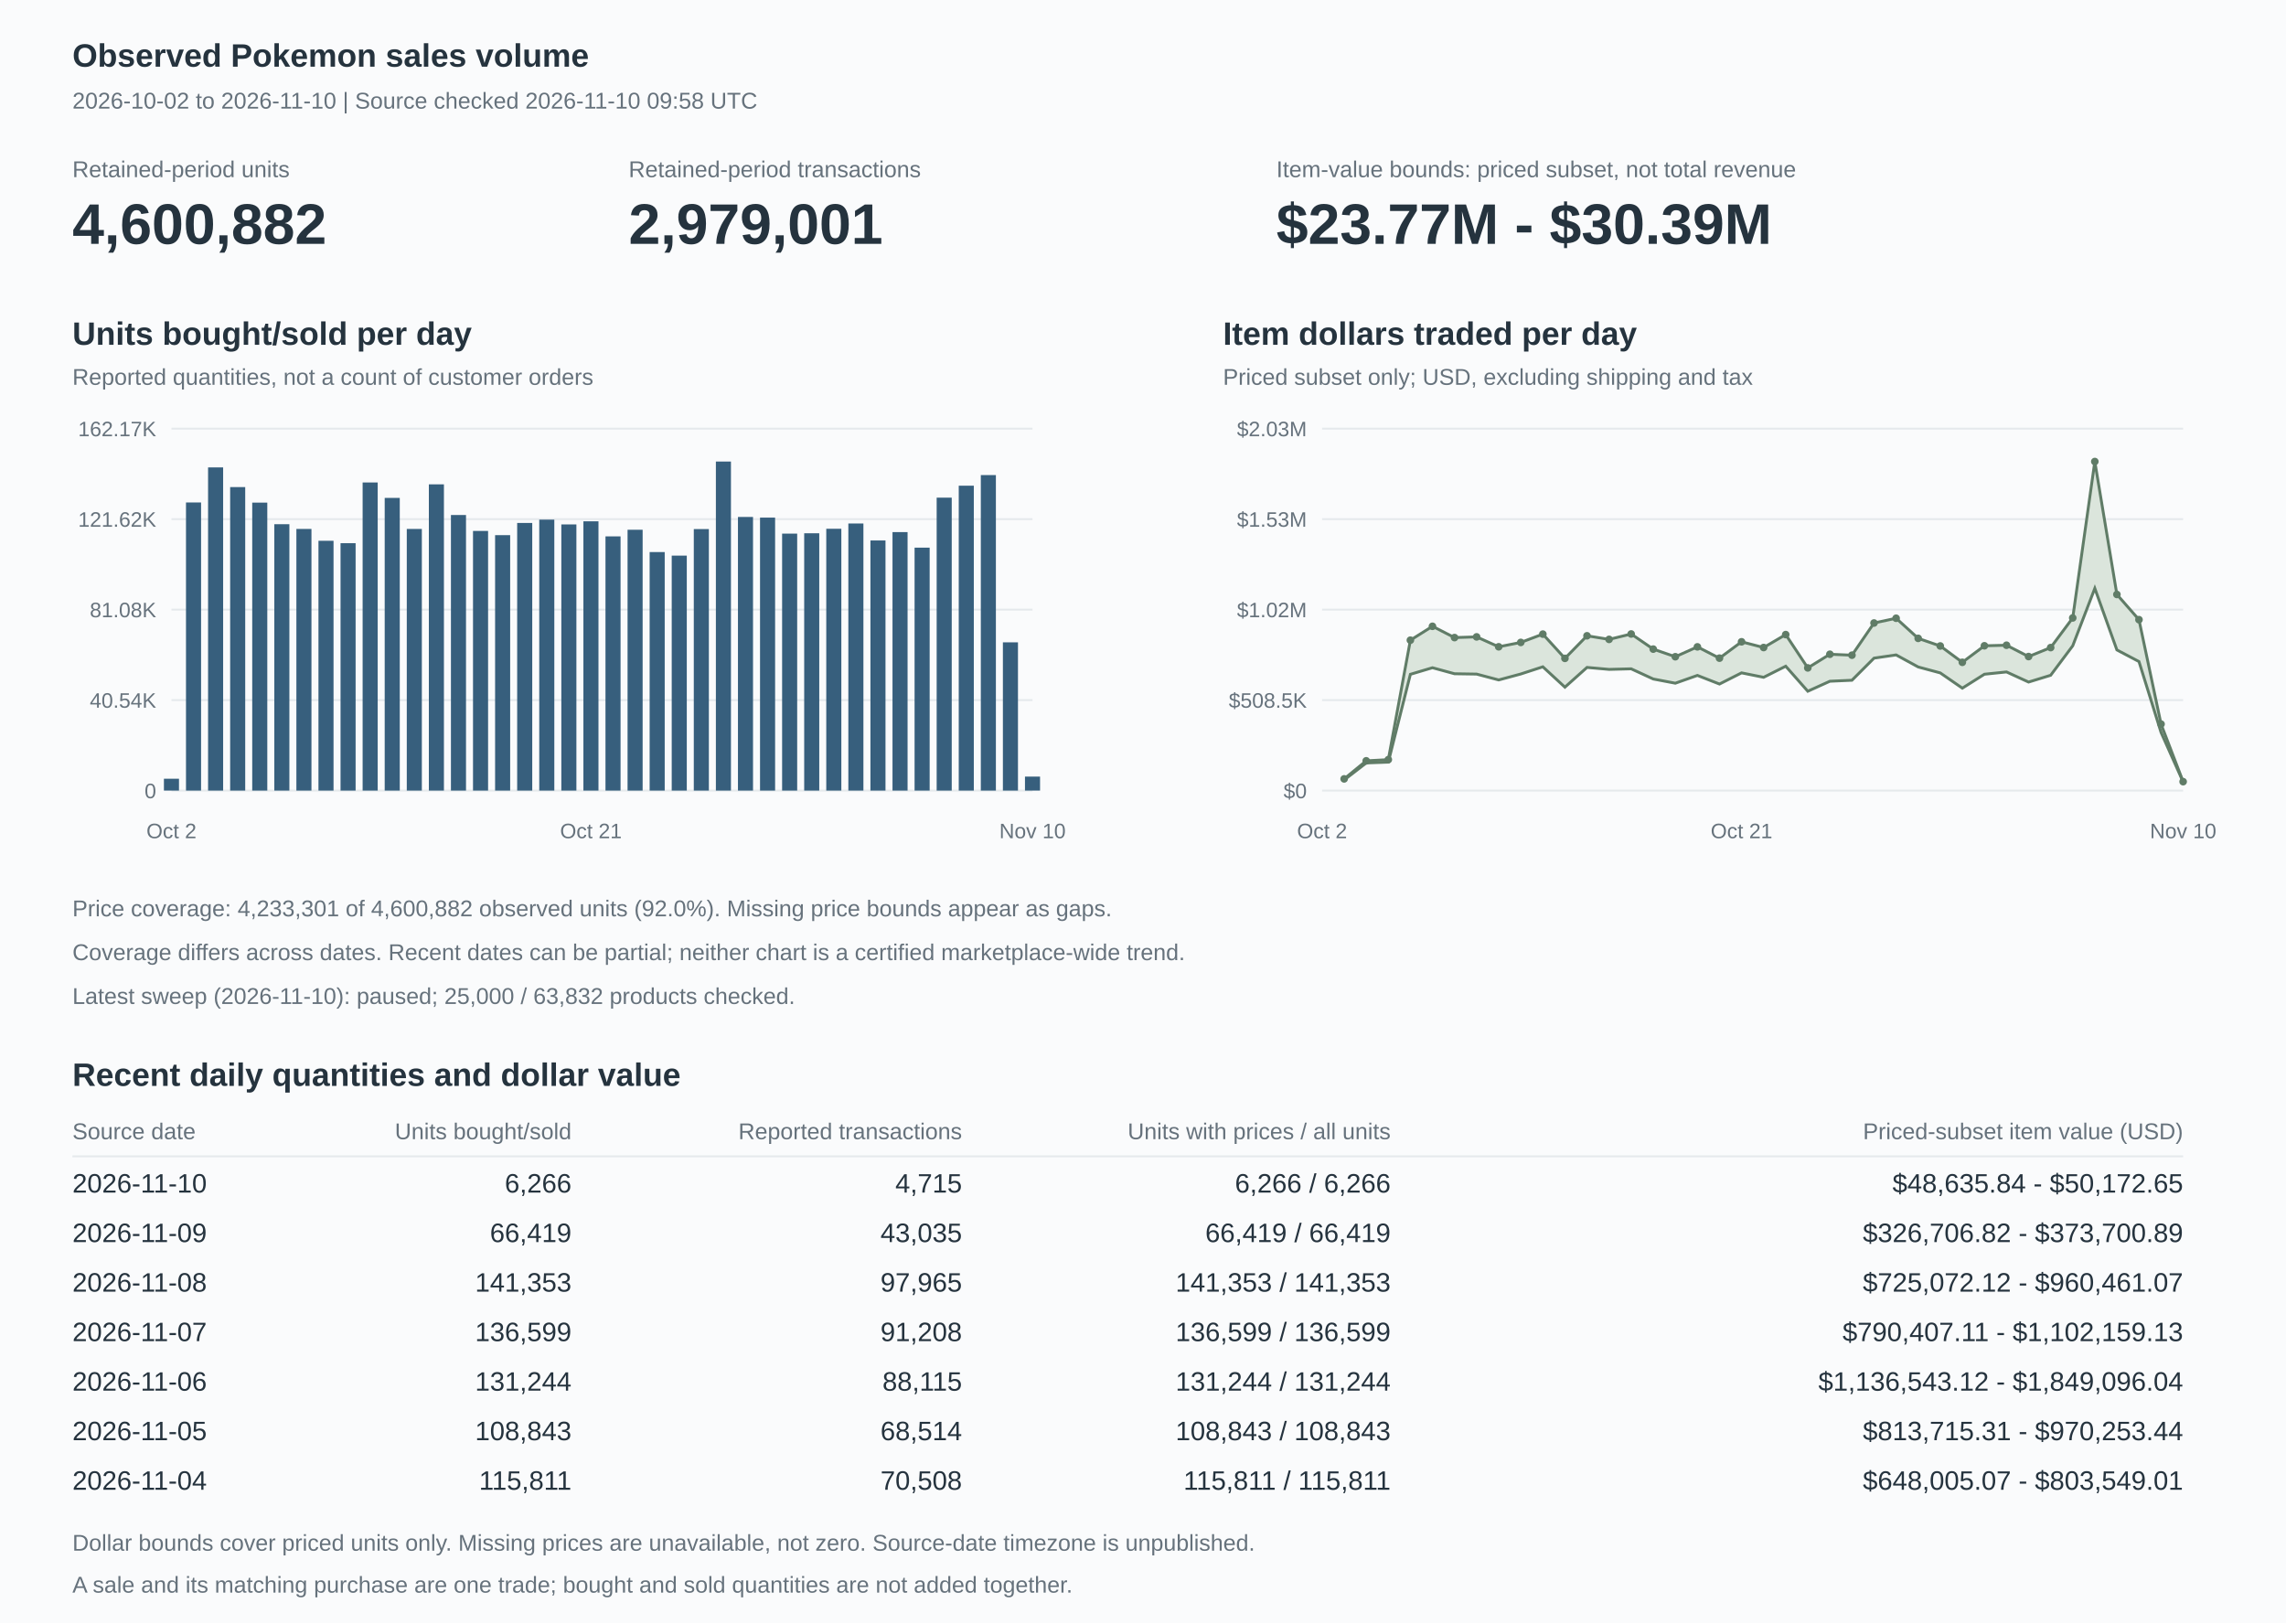
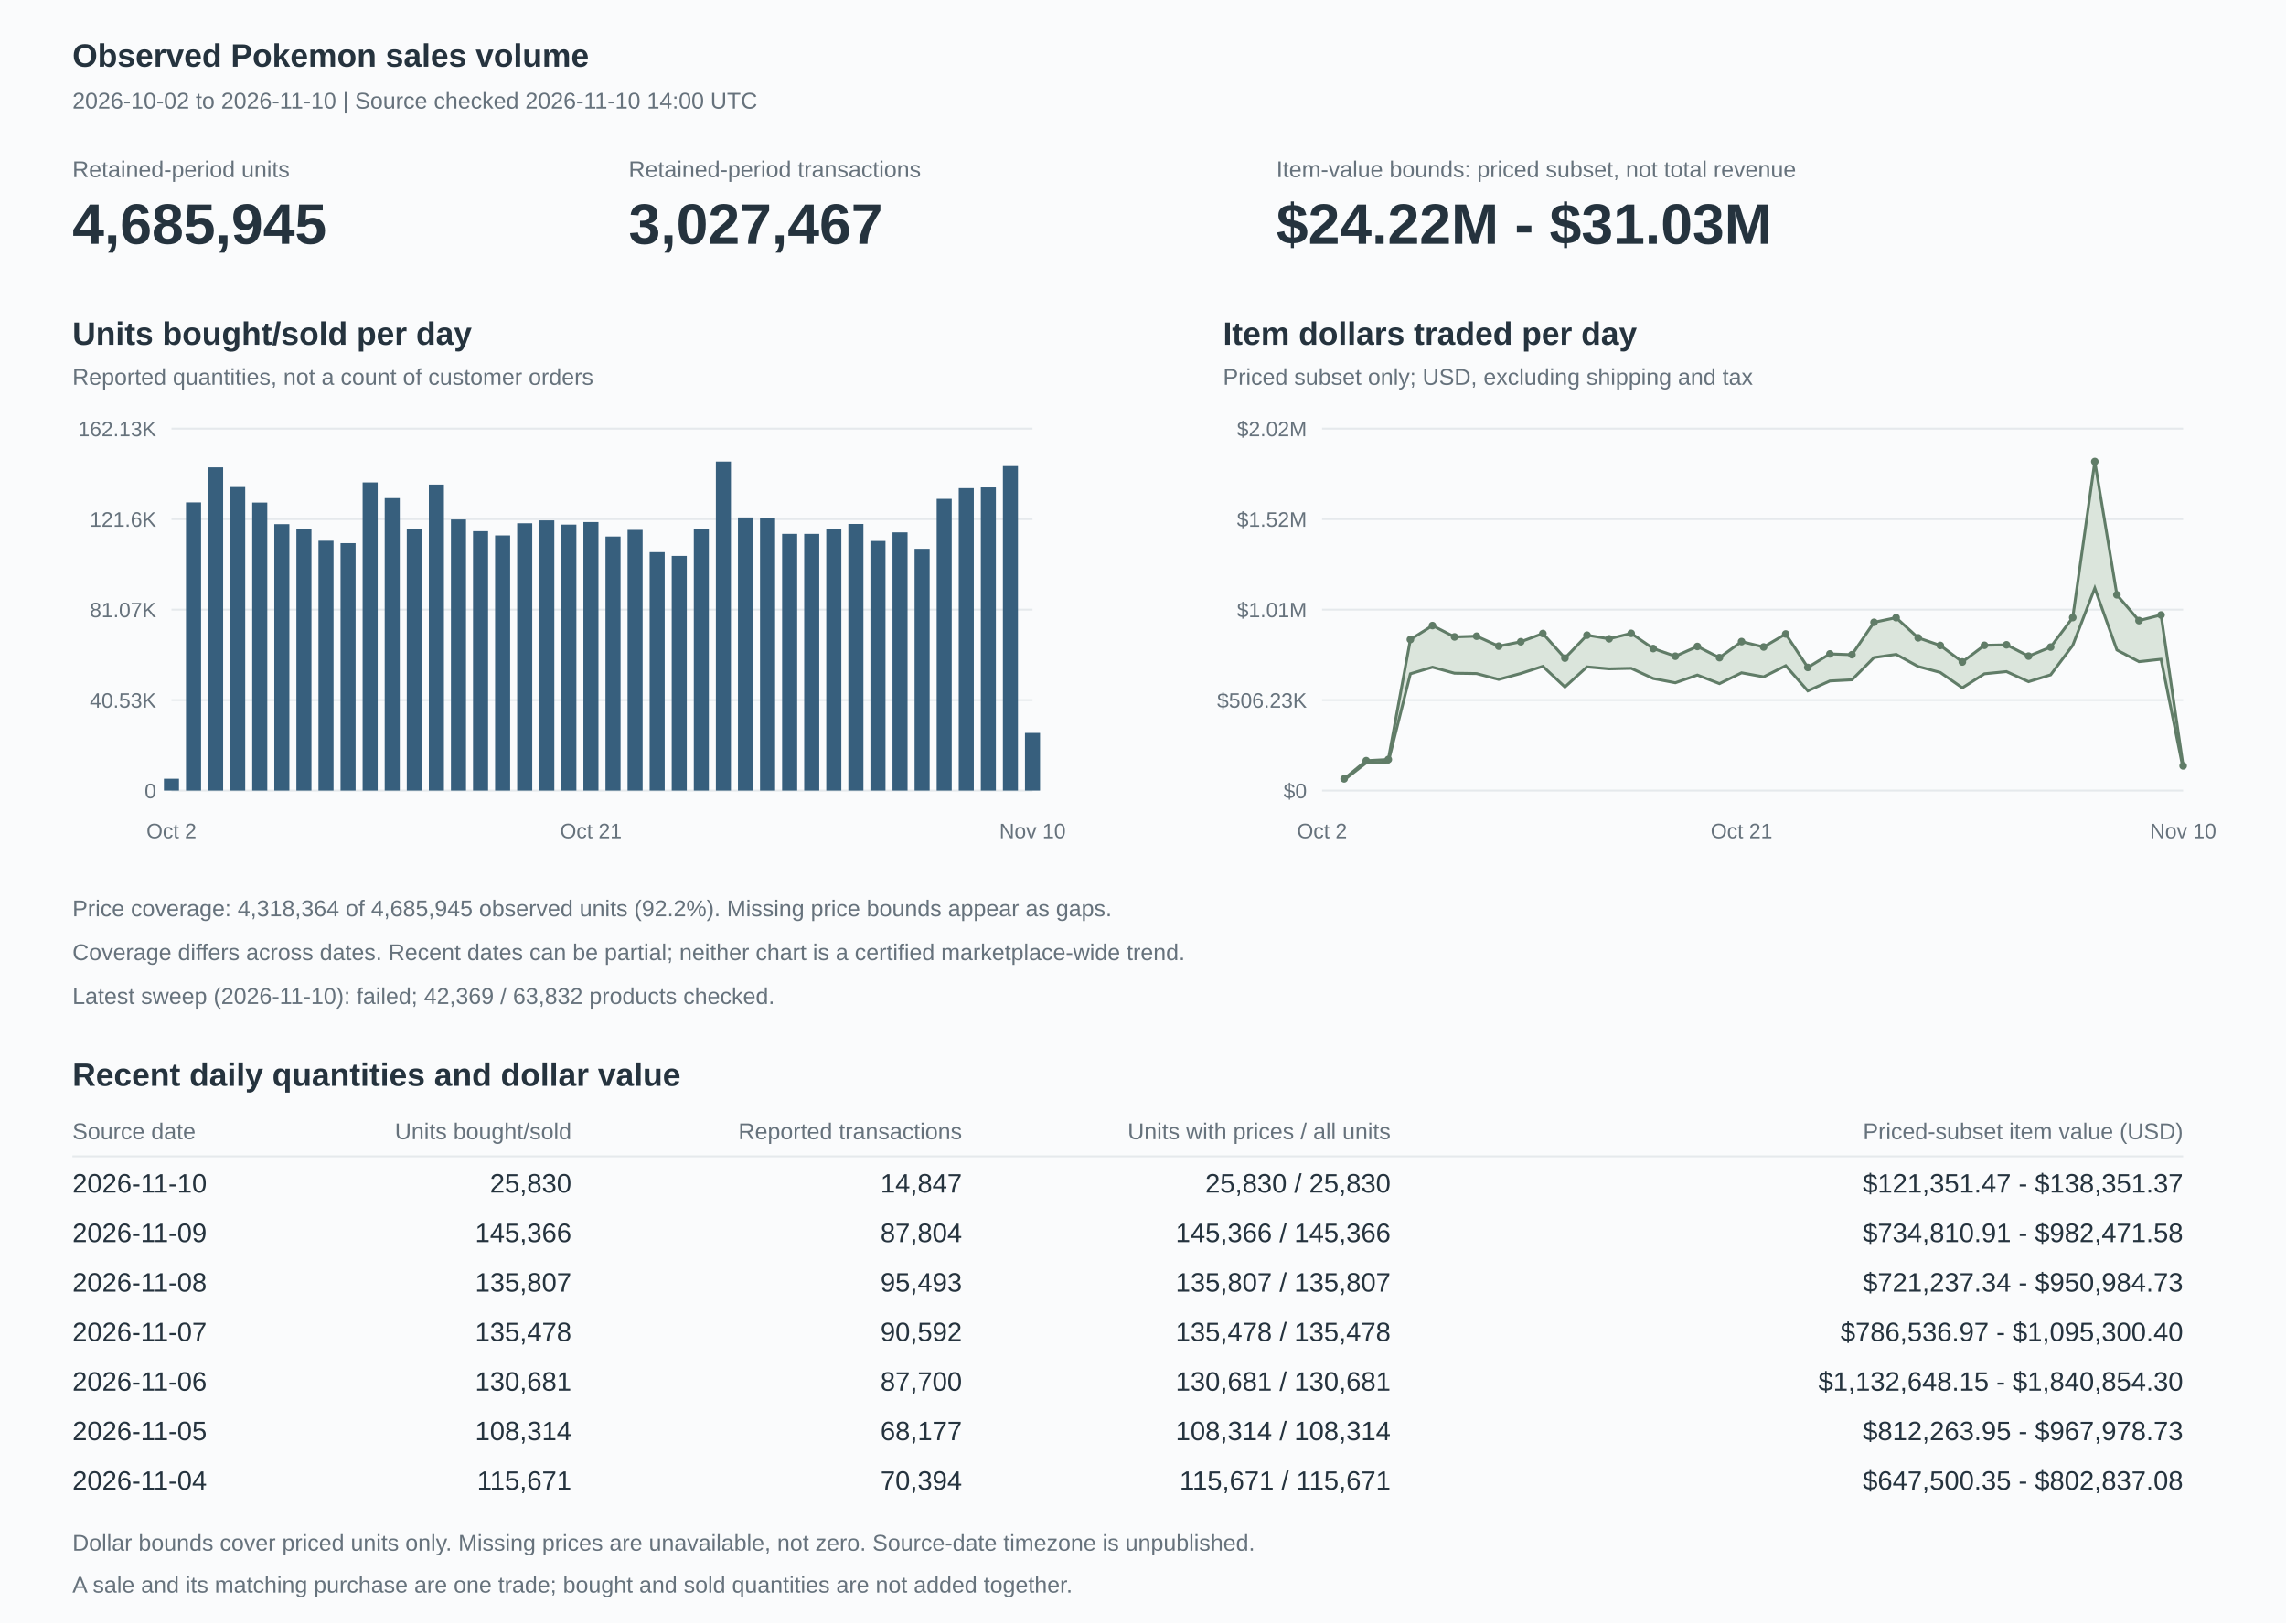
<svg xmlns="http://www.w3.org/2000/svg" width="1200" height="852" viewBox="0 0 1200 852" role="img" aria-labelledby="title description">
  <style>text{font-family:Arial,Helvetica,sans-serif;fill:#25333e;font-size:14px}.heading{font-size:17px;font-weight:600}.muted{fill:#66727c;font-size:12px}.axis{fill:#66727c;font-size:11px}.value{font-size:30px;font-weight:600}.grid{stroke:#e5e9ec;stroke-width:1}</style>
  <rect width="1200" height="852" fill="#fafbfc" />
  <text x="38" y="35" class="heading">Observed Pokemon sales volume</text>
-   <text x="38" y="57" class="muted">2026-10-02 to 2026-11-10 | Source checked 2026-11-10 09:58 UTC</text>
+   <text x="38" y="57" class="muted">2026-10-02 to 2026-11-10 | Source checked 2026-11-10 14:00 UTC</text>
  <text x="38" y="93" class="muted">Retained-period units</text>
-   <text x="38" y="128" class="value">4,600,882</text>
+   <text x="38" y="128" class="value">4,685,945</text>
  <text x="330" y="93" class="muted">Retained-period transactions</text>
-   <text x="330" y="128" class="value">2,979,001</text>
+   <text x="330" y="128" class="value">3,027,467</text>
  <text x="670" y="93" class="muted">Item-value bounds: priced subset, not total revenue</text>
-   <text x="670" y="128" class="value">$23.77M - $30.39M</text>
+   <text x="670" y="128" class="value">$24.22M - $31.03M</text>
  <text x="38" y="181" class="heading">Units bought/sold per day</text>
  <text x="38" y="202" class="muted">Reported quantities, not a count of customer orders</text>
  <path d="M90,415h452" class="grid" />
  <text x="82" y="419" text-anchor="end" class="axis">0</text>
  <path d="M90,367.5h452" class="grid" />
-   <text x="82" y="371.5" text-anchor="end" class="axis">40.54K</text>
+   <text x="82" y="371.5" text-anchor="end" class="axis">40.53K</text>
  <path d="M90,320h452" class="grid" />
-   <text x="82" y="324" text-anchor="end" class="axis">81.08K</text>
+   <text x="82" y="324" text-anchor="end" class="axis">81.07K</text>
  <path d="M90,272.5h452" class="grid" />
-   <text x="82" y="276.5" text-anchor="end" class="axis">121.62K</text>
+   <text x="82" y="276.5" text-anchor="end" class="axis">121.6K</text>
  <path d="M90,225h452" class="grid" />
-   <text x="82" y="229" text-anchor="end" class="axis">162.17K</text>
-   <rect x="86.045" y="408.776" width="7.91" height="6.224" fill="#375f7d" />
-   <rect x="97.635" y="263.761" width="7.91" height="151.239" fill="#375f7d" />
-   <rect x="109.224" y="245.353" width="7.91" height="169.647" fill="#375f7d" />
-   <rect x="120.814" y="255.685" width="7.91" height="159.315" fill="#375f7d" />
-   <rect x="132.404" y="263.837" width="7.91" height="151.163" fill="#375f7d" />
-   <rect x="143.994" y="275.168" width="7.91" height="139.832" fill="#375f7d" />
-   <rect x="155.583" y="277.656" width="7.91" height="137.344" fill="#375f7d" />
-   <rect x="167.173" y="283.872" width="7.91" height="131.128" fill="#375f7d" />
-   <rect x="178.763" y="285.134" width="7.91" height="129.866" fill="#375f7d" />
-   <rect x="190.353" y="253.263" width="7.91" height="161.737" fill="#375f7d" />
-   <rect x="201.942" y="261.366" width="7.91" height="153.634" fill="#375f7d" />
-   <rect x="213.532" y="277.658" width="7.91" height="137.342" fill="#375f7d" />
-   <rect x="225.122" y="254.245" width="7.91" height="160.755" fill="#375f7d" />
-   <rect x="236.712" y="270.341" width="7.91" height="144.659" fill="#375f7d" />
-   <rect x="248.301" y="278.703" width="7.91" height="136.297" fill="#375f7d" />
-   <rect x="259.891" y="280.915" width="7.91" height="134.085" fill="#375f7d" />
-   <rect x="271.481" y="274.514" width="7.91" height="140.486" fill="#375f7d" />
-   <rect x="283.071" y="272.769" width="7.91" height="142.231" fill="#375f7d" />
-   <rect x="294.66" y="275.283" width="7.91" height="139.717" fill="#375f7d" />
-   <rect x="306.25" y="273.649" width="7.91" height="141.351" fill="#375f7d" />
-   <rect x="317.84" y="281.557" width="7.91" height="133.443" fill="#375f7d" />
-   <rect x="329.43" y="278.082" width="7.91" height="136.918" fill="#375f7d" />
-   <rect x="341.019" y="289.795" width="7.91" height="125.205" fill="#375f7d" />
-   <rect x="352.609" y="291.658" width="7.91" height="123.342" fill="#375f7d" />
-   <rect x="364.199" y="277.727" width="7.91" height="137.273" fill="#375f7d" />
+   <text x="82" y="229" text-anchor="end" class="axis">162.13K</text>
+   <rect x="86.045" y="408.775" width="7.91" height="6.225" fill="#375f7d" />
+   <rect x="97.635" y="263.732" width="7.91" height="151.268" fill="#375f7d" />
+   <rect x="109.224" y="245.321" width="7.91" height="169.679" fill="#375f7d" />
+   <rect x="120.814" y="255.654" width="7.91" height="159.346" fill="#375f7d" />
+   <rect x="132.404" y="263.808" width="7.91" height="151.192" fill="#375f7d" />
+   <rect x="143.994" y="275.141" width="7.91" height="139.859" fill="#375f7d" />
+   <rect x="155.583" y="277.63" width="7.91" height="137.37" fill="#375f7d" />
+   <rect x="167.173" y="283.847" width="7.91" height="131.153" fill="#375f7d" />
+   <rect x="178.763" y="285.109" width="7.91" height="129.891" fill="#375f7d" />
+   <rect x="190.353" y="253.232" width="7.91" height="161.768" fill="#375f7d" />
+   <rect x="201.942" y="261.477" width="7.91" height="153.523" fill="#375f7d" />
+   <rect x="213.532" y="277.774" width="7.91" height="137.226" fill="#375f7d" />
+   <rect x="225.122" y="254.362" width="7.91" height="160.638" fill="#375f7d" />
+   <rect x="236.712" y="272.683" width="7.91" height="142.317" fill="#375f7d" />
+   <rect x="248.301" y="278.82" width="7.91" height="136.18" fill="#375f7d" />
+   <rect x="259.891" y="281.056" width="7.91" height="133.944" fill="#375f7d" />
+   <rect x="271.481" y="274.682" width="7.91" height="140.318" fill="#375f7d" />
+   <rect x="283.071" y="273.157" width="7.91" height="141.843" fill="#375f7d" />
+   <rect x="294.66" y="275.372" width="7.91" height="139.628" fill="#375f7d" />
+   <rect x="306.25" y="274.041" width="7.91" height="140.959" fill="#375f7d" />
+   <rect x="317.84" y="281.619" width="7.91" height="133.381" fill="#375f7d" />
+   <rect x="329.43" y="278.149" width="7.91" height="136.851" fill="#375f7d" />
+   <rect x="341.019" y="289.824" width="7.91" height="125.176" fill="#375f7d" />
+   <rect x="352.609" y="291.802" width="7.91" height="123.198" fill="#375f7d" />
+   <rect x="364.199" y="277.838" width="7.91" height="137.162" fill="#375f7d" />
  <rect x="375.789" y="242.273" width="7.91" height="172.727" fill="#375f7d" />
-   <rect x="387.378" y="271.367" width="7.91" height="143.633" fill="#375f7d" />
-   <rect x="398.968" y="271.707" width="7.91" height="143.293" fill="#375f7d" />
-   <rect x="410.558" y="280.11" width="7.91" height="134.89" fill="#375f7d" />
-   <rect x="422.148" y="279.929" width="7.91" height="135.071" fill="#375f7d" />
-   <rect x="433.737" y="277.566" width="7.91" height="137.434" fill="#375f7d" />
-   <rect x="445.327" y="274.795" width="7.91" height="140.205" fill="#375f7d" />
-   <rect x="456.917" y="283.702" width="7.91" height="131.298" fill="#375f7d" />
-   <rect x="468.507" y="279.311" width="7.91" height="135.689" fill="#375f7d" />
-   <rect x="480.096" y="287.475" width="7.91" height="127.525" fill="#375f7d" />
-   <rect x="491.686" y="261.229" width="7.91" height="153.771" fill="#375f7d" />
-   <rect x="503.276" y="254.955" width="7.91" height="160.045" fill="#375f7d" />
-   <rect x="514.866" y="249.385" width="7.91" height="165.615" fill="#375f7d" />
-   <rect x="526.455" y="337.181" width="7.91" height="77.819" fill="#375f7d" />
-   <rect x="538.045" y="407.658" width="7.91" height="7.342" fill="#375f7d" />
+   <rect x="387.378" y="271.627" width="7.91" height="143.373" fill="#375f7d" />
+   <rect x="398.968" y="271.864" width="7.91" height="143.136" fill="#375f7d" />
+   <rect x="410.558" y="280.232" width="7.91" height="134.768" fill="#375f7d" />
+   <rect x="422.148" y="280.239" width="7.91" height="134.761" fill="#375f7d" />
+   <rect x="433.737" y="277.711" width="7.91" height="137.289" fill="#375f7d" />
+   <rect x="445.327" y="275.036" width="7.91" height="139.964" fill="#375f7d" />
+   <rect x="456.917" y="283.962" width="7.91" height="131.038" fill="#375f7d" />
+   <rect x="468.507" y="279.449" width="7.91" height="135.551" fill="#375f7d" />
+   <rect x="480.096" y="288.07" width="7.91" height="126.93" fill="#375f7d" />
+   <rect x="491.686" y="261.859" width="7.91" height="153.141" fill="#375f7d" />
+   <rect x="503.276" y="256.238" width="7.91" height="158.762" fill="#375f7d" />
+   <rect x="514.866" y="255.852" width="7.91" height="159.148" fill="#375f7d" />
+   <rect x="526.455" y="244.65" width="7.91" height="170.35" fill="#375f7d" />
+   <rect x="538.045" y="384.731" width="7.91" height="30.269" fill="#375f7d" />
  <text x="90" y="440" text-anchor="middle" class="axis">Oct 2</text>
  <text x="310.205" y="440" text-anchor="middle" class="axis">Oct 21</text>
  <text x="542" y="440" text-anchor="middle" class="axis">Nov 10</text>
  <text x="642" y="181" class="heading">Item dollars traded per day</text>
  <text x="642" y="202" class="muted">Priced subset only; USD, excluding shipping and tax</text>
  <path d="M694,415h452" class="grid" />
  <text x="686" y="419" text-anchor="end" class="axis">$0</text>
  <path d="M694,367.5h452" class="grid" />
-   <text x="686" y="371.5" text-anchor="end" class="axis">$508.5K</text>
+   <text x="686" y="371.5" text-anchor="end" class="axis">$506.23K</text>
  <path d="M694,320h452" class="grid" />
-   <text x="686" y="324" text-anchor="end" class="axis">$1.02M</text>
+   <text x="686" y="324" text-anchor="end" class="axis">$1.01M</text>
  <path d="M694,272.5h452" class="grid" />
-   <text x="686" y="276.5" text-anchor="end" class="axis">$1.53M</text>
+   <text x="686" y="276.5" text-anchor="end" class="axis">$1.52M</text>
  <path d="M694,225h452" class="grid" />
-   <text x="686" y="229" text-anchor="end" class="axis">$2.03M</text>
-   <polygon points="705.59,408.855 717.179,399.377 728.769,398.754 740.359,336.053 751.949,328.763 763.538,334.685 775.128,334.317 786.718,339.52 798.308,337.226 809.897,332.87 821.487,345.595 833.077,333.746 844.667,335.628 856.256,332.796 867.846,340.739 879.436,344.736 891.026,339.552 902.615,345.485 914.205,336.895 925.795,339.903 937.385,333.114 948.974,350.6 960.564,343.437 972.154,343.922 983.744,327.034 995.333,324.538 1006.923,335.093 1018.513,339.088 1030.103,347.665 1041.692,338.99 1053.282,338.696 1064.872,344.645 1076.462,339.939 1088.051,324.367 1099.641,242.273 1111.231,312.045 1122.821,325.282 1134.41,380.092 1146,410.313 1146,410.457 1134.41,384.482 1122.821,347.27 1111.231,341.167 1099.641,308.834 1088.051,338.989 1076.462,354.469 1064.872,358.031 1053.282,352.718 1041.692,353.917 1030.103,361.232 1018.513,353.225 1006.923,350.106 995.333,343.781 983.744,345.471 972.154,357.079 960.564,357.6 948.974,362.853 937.385,349.71 925.795,355.534 914.205,353.202 902.615,359.067 891.026,354.54 879.436,358.632 867.846,356.422 856.256,351.081 844.667,351.376 833.077,350.341 821.487,360.717 809.897,350.024 798.308,353.796 786.718,356.92 775.128,353.849 763.538,353.67 751.949,350.505 740.359,353.963 728.769,400.069 717.179,400.488 705.59,409.425" fill="#dbe5dc" />
-   <polyline points="705.59,409.425 717.179,400.488 728.769,400.069 740.359,353.963 751.949,350.505 763.538,353.67 775.128,353.849 786.718,356.92 798.308,353.796 809.897,350.024 821.487,360.717 833.077,350.341 844.667,351.376 856.256,351.081 867.846,356.422 879.436,358.632 891.026,354.54 902.615,359.067 914.205,353.202 925.795,355.534 937.385,349.71 948.974,362.853 960.564,357.6 972.154,357.079 983.744,345.471 995.333,343.781 1006.923,350.106 1018.513,353.225 1030.103,361.232 1041.692,353.917 1053.282,352.718 1064.872,358.031 1076.462,354.469 1088.051,338.989 1099.641,308.834 1111.231,341.167 1122.821,347.27 1134.41,384.482 1146,410.457" fill="none" stroke="#607c67" stroke-width="1.5" />
-   <polyline points="705.59,408.855 717.179,399.377 728.769,398.754 740.359,336.053 751.949,328.763 763.538,334.685 775.128,334.317 786.718,339.52 798.308,337.226 809.897,332.87 821.487,345.595 833.077,333.746 844.667,335.628 856.256,332.796 867.846,340.739 879.436,344.736 891.026,339.552 902.615,345.485 914.205,336.895 925.795,339.903 937.385,333.114 948.974,350.6 960.564,343.437 972.154,343.922 983.744,327.034 995.333,324.538 1006.923,335.093 1018.513,339.088 1030.103,347.665 1041.692,338.99 1053.282,338.696 1064.872,344.645 1076.462,339.939 1088.051,324.367 1099.641,242.273 1111.231,312.045 1122.821,325.282 1134.41,380.092 1146,410.313" fill="none" stroke="#607c67" stroke-width="1.5" />
-   <circle cx="705.59" cy="408.855" r="2" fill="#607c67" />
-   <circle cx="717.179" cy="399.377" r="2" fill="#607c67" />
-   <circle cx="728.769" cy="398.754" r="2" fill="#607c67" />
-   <circle cx="740.359" cy="336.053" r="2" fill="#607c67" />
-   <circle cx="751.949" cy="328.763" r="2" fill="#607c67" />
-   <circle cx="763.538" cy="334.685" r="2" fill="#607c67" />
-   <circle cx="775.128" cy="334.317" r="2" fill="#607c67" />
-   <circle cx="786.718" cy="339.52" r="2" fill="#607c67" />
-   <circle cx="798.308" cy="337.226" r="2" fill="#607c67" />
-   <circle cx="809.897" cy="332.87" r="2" fill="#607c67" />
-   <circle cx="821.487" cy="345.595" r="2" fill="#607c67" />
-   <circle cx="833.077" cy="333.746" r="2" fill="#607c67" />
-   <circle cx="844.667" cy="335.628" r="2" fill="#607c67" />
-   <circle cx="856.256" cy="332.796" r="2" fill="#607c67" />
-   <circle cx="867.846" cy="340.739" r="2" fill="#607c67" />
-   <circle cx="879.436" cy="344.736" r="2" fill="#607c67" />
-   <circle cx="891.026" cy="339.552" r="2" fill="#607c67" />
-   <circle cx="902.615" cy="345.485" r="2" fill="#607c67" />
-   <circle cx="914.205" cy="336.895" r="2" fill="#607c67" />
-   <circle cx="925.795" cy="339.903" r="2" fill="#607c67" />
-   <circle cx="937.385" cy="333.114" r="2" fill="#607c67" />
-   <circle cx="948.974" cy="350.6" r="2" fill="#607c67" />
-   <circle cx="960.564" cy="343.437" r="2" fill="#607c67" />
-   <circle cx="972.154" cy="343.922" r="2" fill="#607c67" />
-   <circle cx="983.744" cy="327.034" r="2" fill="#607c67" />
-   <circle cx="995.333" cy="324.538" r="2" fill="#607c67" />
-   <circle cx="1006.923" cy="335.093" r="2" fill="#607c67" />
-   <circle cx="1018.513" cy="339.088" r="2" fill="#607c67" />
-   <circle cx="1030.103" cy="347.665" r="2" fill="#607c67" />
-   <circle cx="1041.692" cy="338.99" r="2" fill="#607c67" />
-   <circle cx="1053.282" cy="338.696" r="2" fill="#607c67" />
-   <circle cx="1064.872" cy="344.645" r="2" fill="#607c67" />
-   <circle cx="1076.462" cy="339.939" r="2" fill="#607c67" />
-   <circle cx="1088.051" cy="324.367" r="2" fill="#607c67" />
+   <text x="686" y="229" text-anchor="end" class="axis">$2.02M</text>
+   <polygon points="705.59,408.827 717.179,399.307 728.769,398.681 740.359,335.699 751.949,328.377 763.538,334.325 775.128,333.955 786.718,339.183 798.308,336.877 809.897,332.549 821.487,345.479 833.077,333.413 844.667,335.324 856.256,332.463 867.846,340.444 879.436,344.46 891.026,339.344 902.615,345.221 914.205,336.8 925.795,339.613 937.385,332.793 948.974,350.36 960.564,343.266 972.154,343.668 983.744,326.66 995.333,324.226 1006.923,334.817 1018.513,338.809 1030.103,347.476 1041.692,338.741 1053.282,338.488 1064.872,344.415 1076.462,339.67 1088.051,324.175 1099.641,242.273 1111.231,312.228 1122.821,325.769 1134.41,322.815 1146,402.018 1146,403.614 1134.41,346.053 1122.821,347.326 1111.231,341.199 1099.641,308.724 1088.051,338.785 1076.462,354.245 1064.872,357.825 1053.282,352.536 1041.692,353.691 1030.103,361.059 1018.513,352.988 1006.923,349.866 995.333,343.496 983.744,345.17 972.154,356.851 960.564,357.455 948.974,362.657 937.385,349.44 925.795,355.298 914.205,353.171 902.615,358.851 891.026,354.35 879.436,358.401 867.846,356.176 856.256,350.812 844.667,351.096 833.077,350.064 821.487,360.629 809.897,349.76 798.308,353.522 786.718,356.66 775.128,353.575 763.538,353.395 751.949,350.216 740.359,353.689 728.769,400.002 717.179,400.423 705.59,409.4" fill="#dbe5dc" />
+   <polyline points="705.59,409.4 717.179,400.423 728.769,400.002 740.359,353.689 751.949,350.216 763.538,353.395 775.128,353.575 786.718,356.66 798.308,353.522 809.897,349.76 821.487,360.629 833.077,350.064 844.667,351.096 856.256,350.812 867.846,356.176 879.436,358.401 891.026,354.35 902.615,358.851 914.205,353.171 925.795,355.298 937.385,349.44 948.974,362.657 960.564,357.455 972.154,356.851 983.744,345.17 995.333,343.496 1006.923,349.866 1018.513,352.988 1030.103,361.059 1041.692,353.691 1053.282,352.536 1064.872,357.825 1076.462,354.245 1088.051,338.785 1099.641,308.724 1111.231,341.199 1122.821,347.326 1134.41,346.053 1146,403.614" fill="none" stroke="#607c67" stroke-width="1.5" />
+   <polyline points="705.59,408.827 717.179,399.307 728.769,398.681 740.359,335.699 751.949,328.377 763.538,334.325 775.128,333.955 786.718,339.183 798.308,336.877 809.897,332.549 821.487,345.479 833.077,333.413 844.667,335.324 856.256,332.463 867.846,340.444 879.436,344.46 891.026,339.344 902.615,345.221 914.205,336.8 925.795,339.613 937.385,332.793 948.974,350.36 960.564,343.266 972.154,343.668 983.744,326.66 995.333,324.226 1006.923,334.817 1018.513,338.809 1030.103,347.476 1041.692,338.741 1053.282,338.488 1064.872,344.415 1076.462,339.67 1088.051,324.175 1099.641,242.273 1111.231,312.228 1122.821,325.769 1134.41,322.815 1146,402.018" fill="none" stroke="#607c67" stroke-width="1.5" />
+   <circle cx="705.59" cy="408.827" r="2" fill="#607c67" />
+   <circle cx="717.179" cy="399.307" r="2" fill="#607c67" />
+   <circle cx="728.769" cy="398.681" r="2" fill="#607c67" />
+   <circle cx="740.359" cy="335.699" r="2" fill="#607c67" />
+   <circle cx="751.949" cy="328.377" r="2" fill="#607c67" />
+   <circle cx="763.538" cy="334.325" r="2" fill="#607c67" />
+   <circle cx="775.128" cy="333.955" r="2" fill="#607c67" />
+   <circle cx="786.718" cy="339.183" r="2" fill="#607c67" />
+   <circle cx="798.308" cy="336.877" r="2" fill="#607c67" />
+   <circle cx="809.897" cy="332.549" r="2" fill="#607c67" />
+   <circle cx="821.487" cy="345.479" r="2" fill="#607c67" />
+   <circle cx="833.077" cy="333.413" r="2" fill="#607c67" />
+   <circle cx="844.667" cy="335.324" r="2" fill="#607c67" />
+   <circle cx="856.256" cy="332.463" r="2" fill="#607c67" />
+   <circle cx="867.846" cy="340.444" r="2" fill="#607c67" />
+   <circle cx="879.436" cy="344.46" r="2" fill="#607c67" />
+   <circle cx="891.026" cy="339.344" r="2" fill="#607c67" />
+   <circle cx="902.615" cy="345.221" r="2" fill="#607c67" />
+   <circle cx="914.205" cy="336.8" r="2" fill="#607c67" />
+   <circle cx="925.795" cy="339.613" r="2" fill="#607c67" />
+   <circle cx="937.385" cy="332.793" r="2" fill="#607c67" />
+   <circle cx="948.974" cy="350.36" r="2" fill="#607c67" />
+   <circle cx="960.564" cy="343.266" r="2" fill="#607c67" />
+   <circle cx="972.154" cy="343.668" r="2" fill="#607c67" />
+   <circle cx="983.744" cy="326.66" r="2" fill="#607c67" />
+   <circle cx="995.333" cy="324.226" r="2" fill="#607c67" />
+   <circle cx="1006.923" cy="334.817" r="2" fill="#607c67" />
+   <circle cx="1018.513" cy="338.809" r="2" fill="#607c67" />
+   <circle cx="1030.103" cy="347.476" r="2" fill="#607c67" />
+   <circle cx="1041.692" cy="338.741" r="2" fill="#607c67" />
+   <circle cx="1053.282" cy="338.488" r="2" fill="#607c67" />
+   <circle cx="1064.872" cy="344.415" r="2" fill="#607c67" />
+   <circle cx="1076.462" cy="339.67" r="2" fill="#607c67" />
+   <circle cx="1088.051" cy="324.175" r="2" fill="#607c67" />
  <circle cx="1099.641" cy="242.273" r="2" fill="#607c67" />
-   <circle cx="1111.231" cy="312.045" r="2" fill="#607c67" />
-   <circle cx="1122.821" cy="325.282" r="2" fill="#607c67" />
-   <circle cx="1134.41" cy="380.092" r="2" fill="#607c67" />
-   <circle cx="1146" cy="410.313" r="2" fill="#607c67" />
+   <circle cx="1111.231" cy="312.228" r="2" fill="#607c67" />
+   <circle cx="1122.821" cy="325.769" r="2" fill="#607c67" />
+   <circle cx="1134.41" cy="322.815" r="2" fill="#607c67" />
+   <circle cx="1146" cy="402.018" r="2" fill="#607c67" />
  <text x="694" y="440" text-anchor="middle" class="axis">Oct 2</text>
  <text x="914.205" y="440" text-anchor="middle" class="axis">Oct 21</text>
  <text x="1146" y="440" text-anchor="middle" class="axis">Nov 10</text>
-   <text x="38" y="481" class="muted">Price coverage: 4,233,301 of 4,600,882 observed units (92.0%). Missing price bounds appear as gaps.</text>
+   <text x="38" y="481" class="muted">Price coverage: 4,318,364 of 4,685,945 observed units (92.2%). Missing price bounds appear as gaps.</text>
  <text x="38" y="504" class="muted">Coverage differs across dates. Recent dates can be partial; neither chart is a certified marketplace-wide trend.</text>
-   <text x="38" y="527" class="muted">Latest sweep (2026-11-10): paused; 25,000 / 63,832 products checked.</text>
+   <text x="38" y="527" class="muted">Latest sweep (2026-11-10): failed; 42,369 / 63,832 products checked.</text>
  <text x="38" y="570" class="heading">Recent daily quantities and dollar value</text>
  <text x="38" y="598" class="muted">Source date</text>
  <text x="300" y="598" text-anchor="end" class="muted">Units bought/sold</text>
  <text x="505" y="598" text-anchor="end" class="muted">Reported transactions</text>
  <text x="730" y="598" text-anchor="end" class="muted">Units with prices / all units</text>
  <text x="1146" y="598" text-anchor="end" class="muted">Priced-subset item value (USD)</text>
  <path d="M38,607h1108" class="grid" />
  <text x="38" y="626">2026-11-10</text>
-   <text x="300" y="626" text-anchor="end">6,266</text>
-   <text x="505" y="626" text-anchor="end">4,715</text>
-   <text x="730" y="626" text-anchor="end">6,266 / 6,266</text>
-   <text x="1146" y="626" text-anchor="end">$48,635.84 - $50,172.65</text>
+   <text x="300" y="626" text-anchor="end">25,830</text>
+   <text x="505" y="626" text-anchor="end">14,847</text>
+   <text x="730" y="626" text-anchor="end">25,830 / 25,830</text>
+   <text x="1146" y="626" text-anchor="end">$121,351.47 - $138,351.37</text>
  <text x="38" y="652">2026-11-09</text>
-   <text x="300" y="652" text-anchor="end">66,419</text>
-   <text x="505" y="652" text-anchor="end">43,035</text>
-   <text x="730" y="652" text-anchor="end">66,419 / 66,419</text>
-   <text x="1146" y="652" text-anchor="end">$326,706.82 - $373,700.89</text>
+   <text x="300" y="652" text-anchor="end">145,366</text>
+   <text x="505" y="652" text-anchor="end">87,804</text>
+   <text x="730" y="652" text-anchor="end">145,366 / 145,366</text>
+   <text x="1146" y="652" text-anchor="end">$734,810.91 - $982,471.58</text>
  <text x="38" y="678">2026-11-08</text>
-   <text x="300" y="678" text-anchor="end">141,353</text>
-   <text x="505" y="678" text-anchor="end">97,965</text>
-   <text x="730" y="678" text-anchor="end">141,353 / 141,353</text>
-   <text x="1146" y="678" text-anchor="end">$725,072.12 - $960,461.07</text>
+   <text x="300" y="678" text-anchor="end">135,807</text>
+   <text x="505" y="678" text-anchor="end">95,493</text>
+   <text x="730" y="678" text-anchor="end">135,807 / 135,807</text>
+   <text x="1146" y="678" text-anchor="end">$721,237.34 - $950,984.73</text>
  <text x="38" y="704">2026-11-07</text>
-   <text x="300" y="704" text-anchor="end">136,599</text>
-   <text x="505" y="704" text-anchor="end">91,208</text>
-   <text x="730" y="704" text-anchor="end">136,599 / 136,599</text>
-   <text x="1146" y="704" text-anchor="end">$790,407.11 - $1,102,159.13</text>
+   <text x="300" y="704" text-anchor="end">135,478</text>
+   <text x="505" y="704" text-anchor="end">90,592</text>
+   <text x="730" y="704" text-anchor="end">135,478 / 135,478</text>
+   <text x="1146" y="704" text-anchor="end">$786,536.97 - $1,095,300.40</text>
  <text x="38" y="730">2026-11-06</text>
-   <text x="300" y="730" text-anchor="end">131,244</text>
-   <text x="505" y="730" text-anchor="end">88,115</text>
-   <text x="730" y="730" text-anchor="end">131,244 / 131,244</text>
-   <text x="1146" y="730" text-anchor="end">$1,136,543.12 - $1,849,096.04</text>
+   <text x="300" y="730" text-anchor="end">130,681</text>
+   <text x="505" y="730" text-anchor="end">87,700</text>
+   <text x="730" y="730" text-anchor="end">130,681 / 130,681</text>
+   <text x="1146" y="730" text-anchor="end">$1,132,648.15 - $1,840,854.30</text>
  <text x="38" y="756">2026-11-05</text>
-   <text x="300" y="756" text-anchor="end">108,843</text>
-   <text x="505" y="756" text-anchor="end">68,514</text>
-   <text x="730" y="756" text-anchor="end">108,843 / 108,843</text>
-   <text x="1146" y="756" text-anchor="end">$813,715.31 - $970,253.44</text>
+   <text x="300" y="756" text-anchor="end">108,314</text>
+   <text x="505" y="756" text-anchor="end">68,177</text>
+   <text x="730" y="756" text-anchor="end">108,314 / 108,314</text>
+   <text x="1146" y="756" text-anchor="end">$812,263.95 - $967,978.73</text>
  <text x="38" y="782">2026-11-04</text>
-   <text x="300" y="782" text-anchor="end">115,811</text>
-   <text x="505" y="782" text-anchor="end">70,508</text>
-   <text x="730" y="782" text-anchor="end">115,811 / 115,811</text>
-   <text x="1146" y="782" text-anchor="end">$648,005.07 - $803,549.01</text>
+   <text x="300" y="782" text-anchor="end">115,671</text>
+   <text x="505" y="782" text-anchor="end">70,394</text>
+   <text x="730" y="782" text-anchor="end">115,671 / 115,671</text>
+   <text x="1146" y="782" text-anchor="end">$647,500.35 - $802,837.08</text>
  <text x="38" y="814" class="muted">Dollar bounds cover priced units only. Missing prices are unavailable, not zero. Source-date timezone is unpublished.</text>
  <text x="38" y="836" class="muted">A sale and its matching purchase are one trade; bought and sold quantities are not added together.</text>
</svg>
